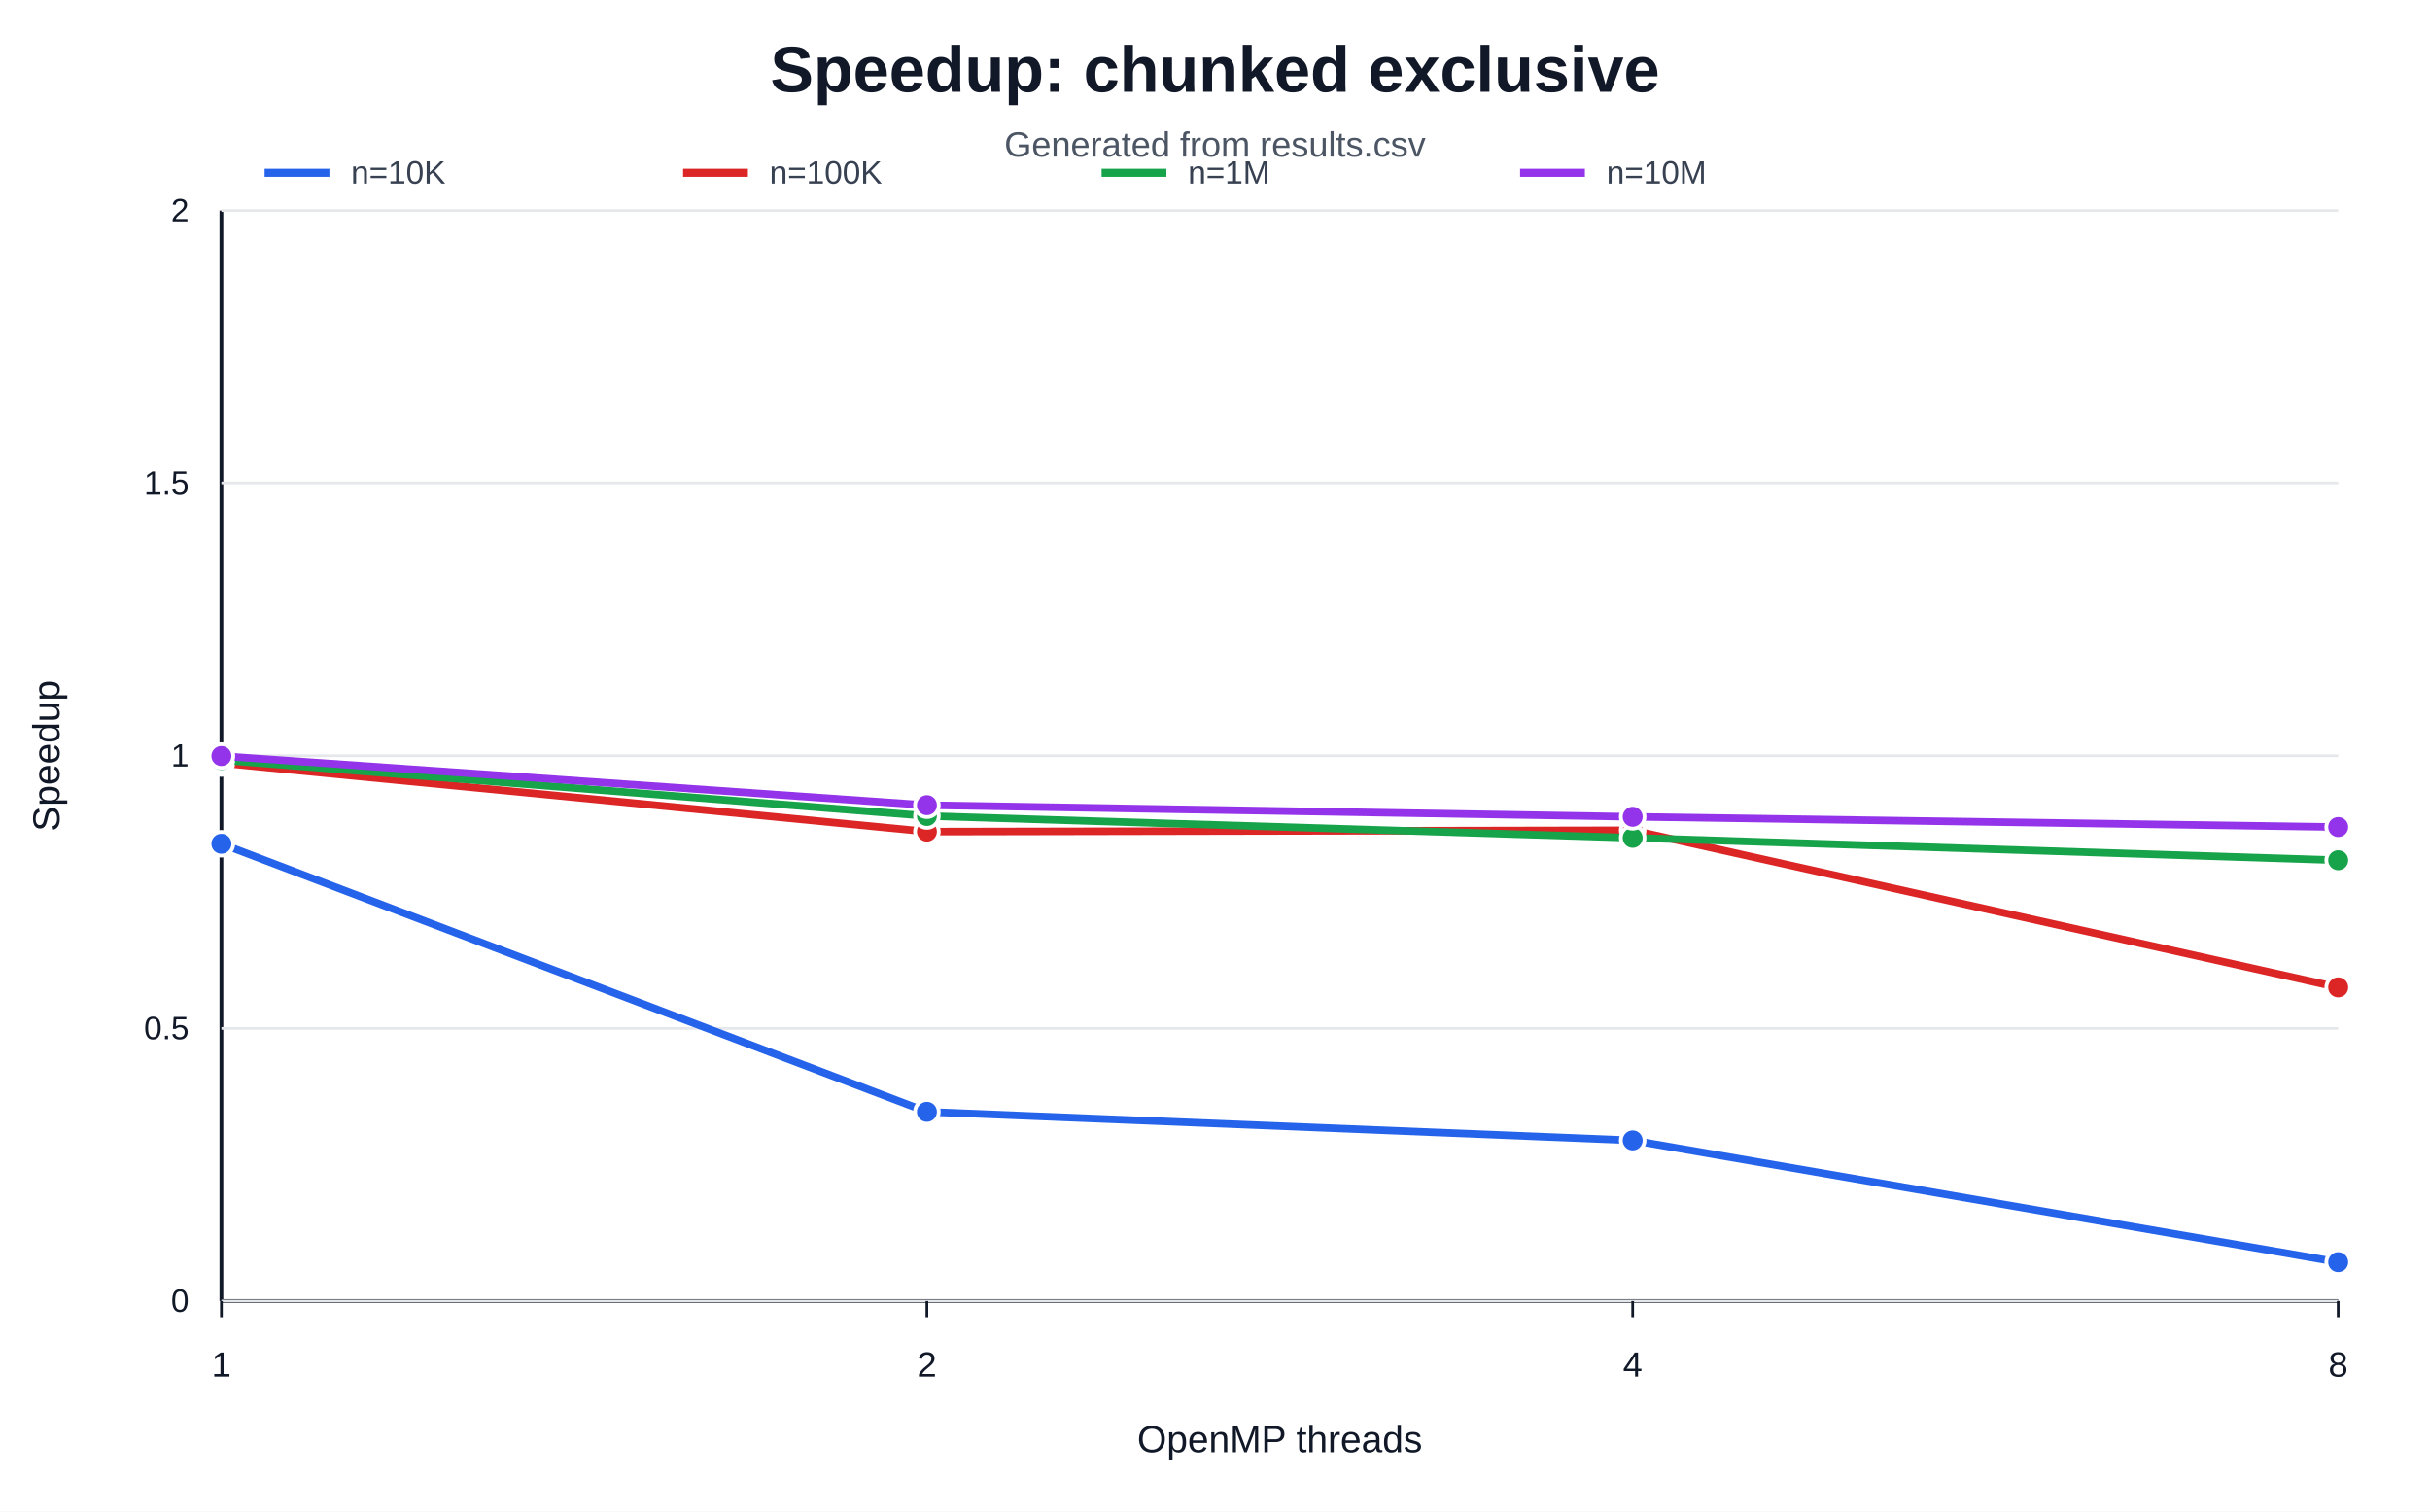
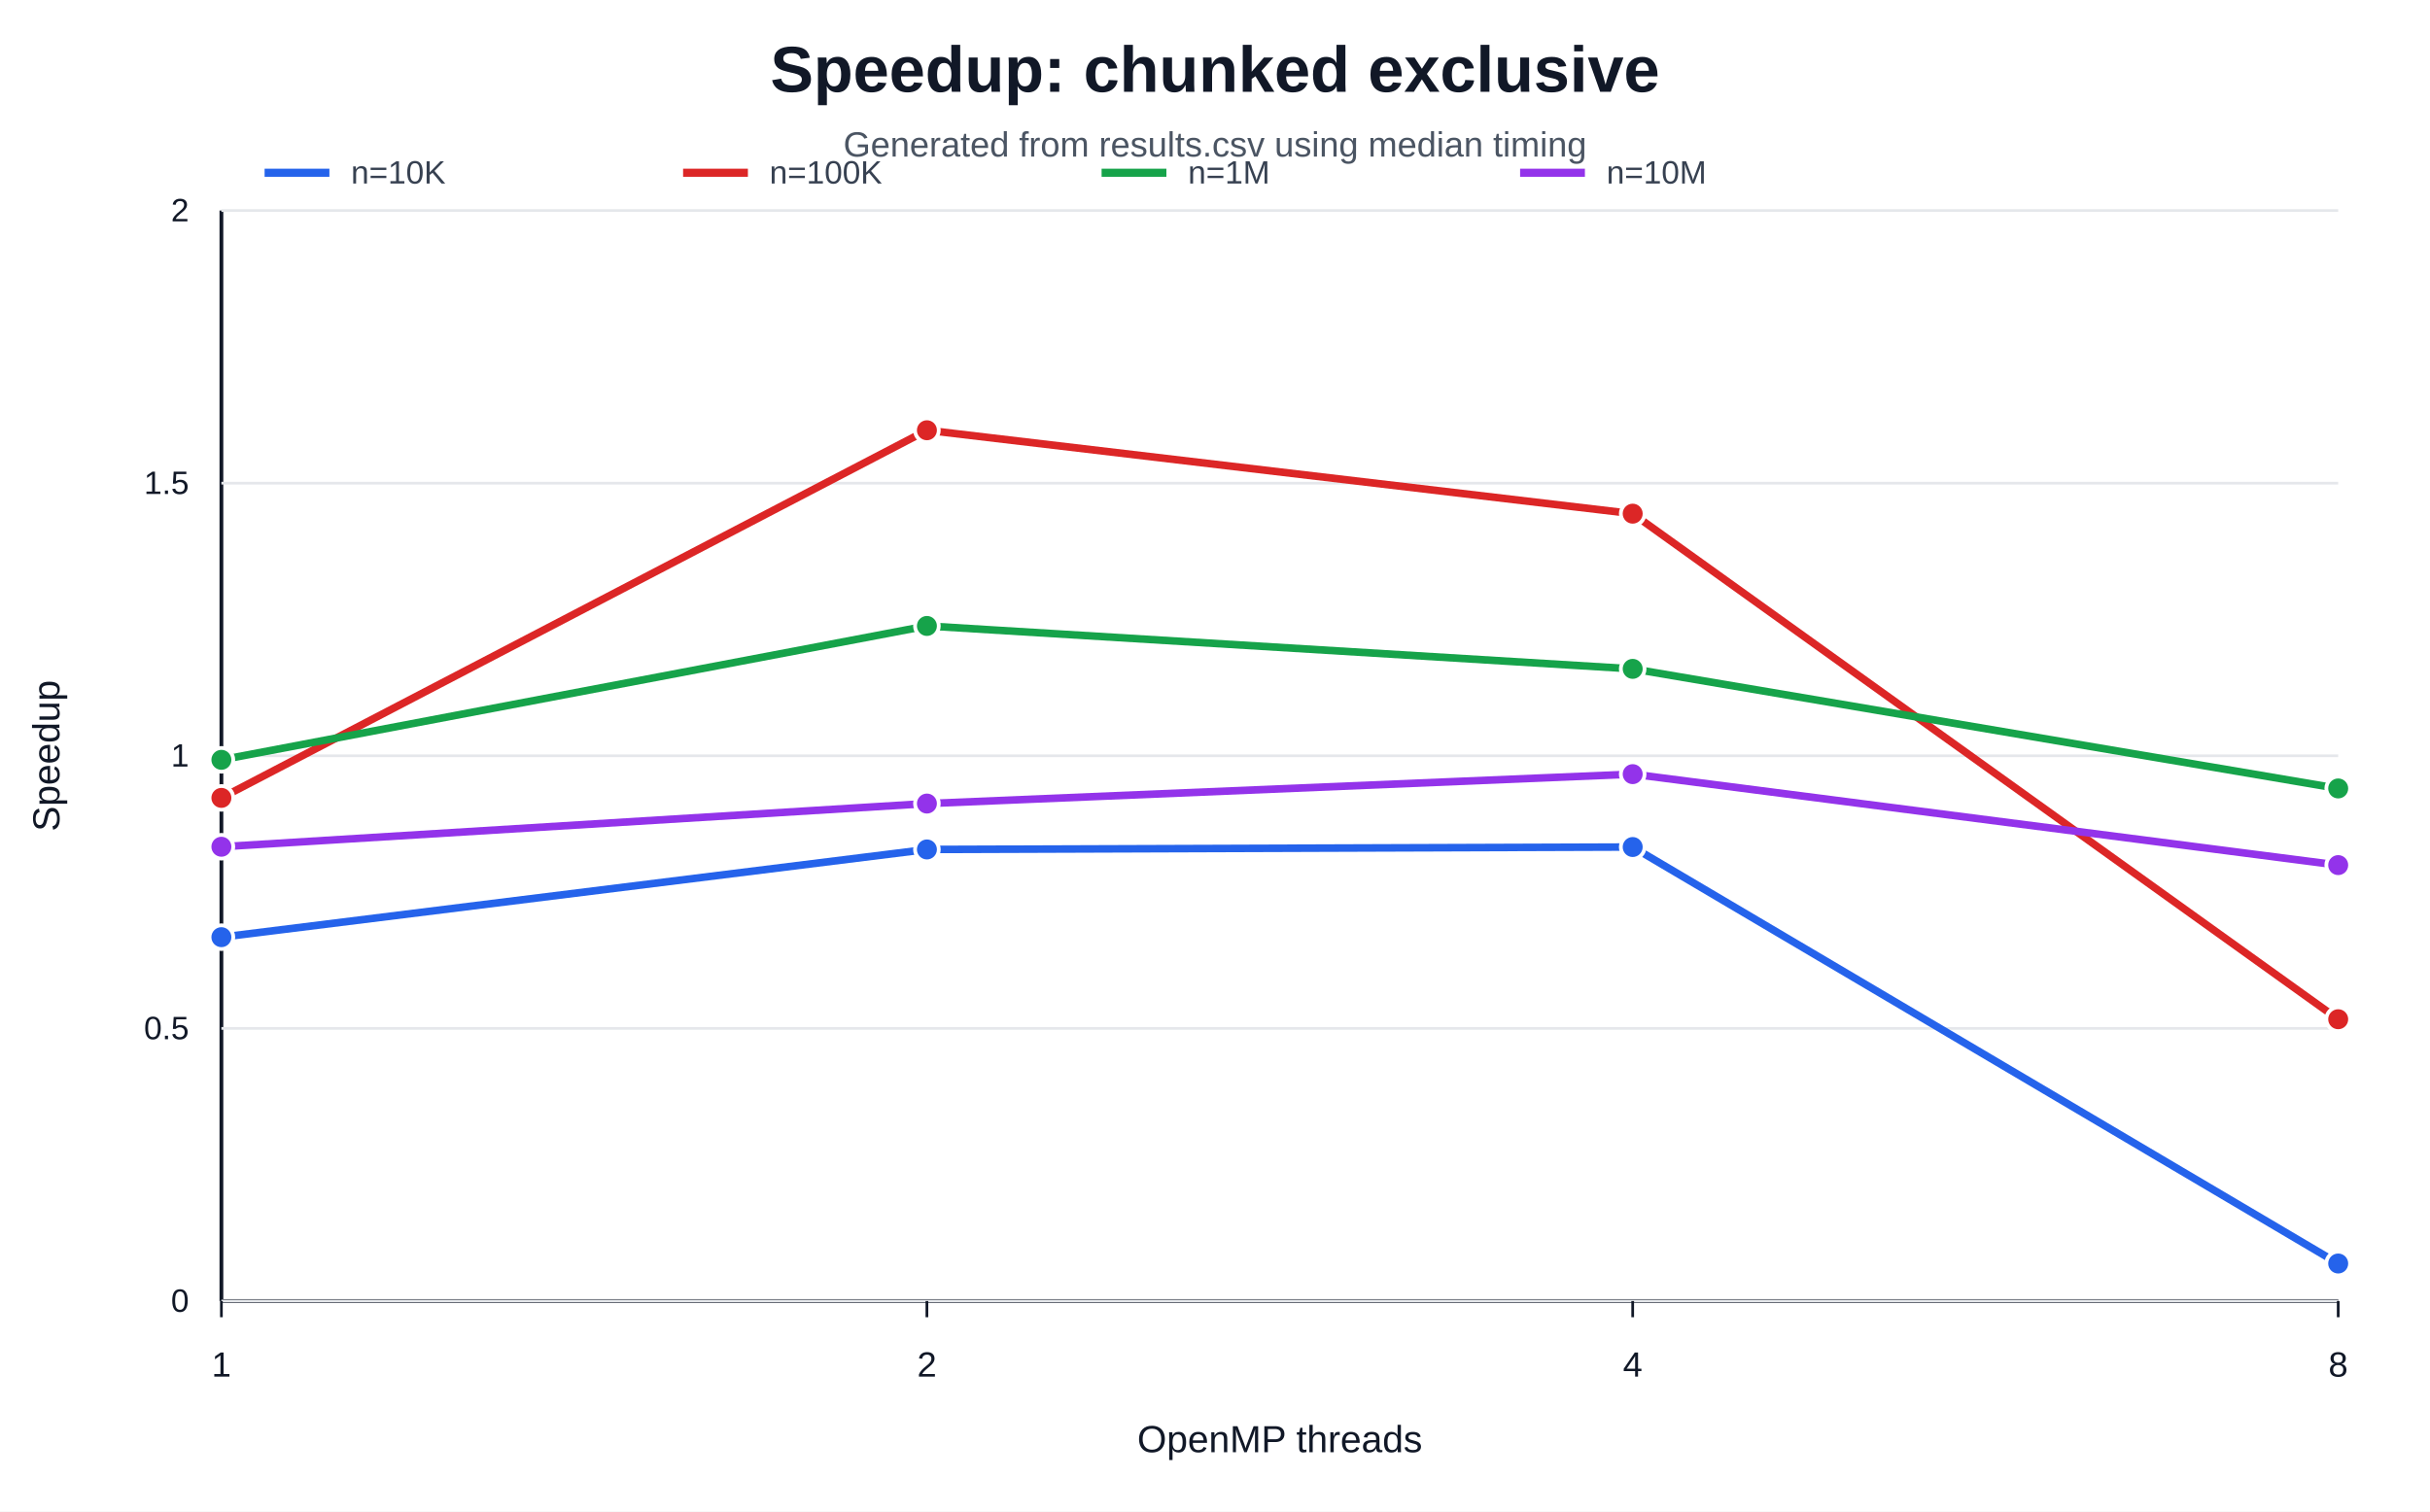
<svg xmlns="http://www.w3.org/2000/svg" width="900" height="560" viewBox="0 0 900 560">
  <rect width="100%" height="100%" fill="#ffffff" />
  <text x="450.0" y="34.0" text-anchor="middle" font-family="Arial, sans-serif" font-size="24" font-weight="700" fill="#111827">Speedup: chunked exclusive</text>
-   <text x="450.0" y="58.0" text-anchor="middle" font-family="Arial, sans-serif" font-size="13" font-weight="400" fill="#4b5563">Generated from results.csv</text>
+   <text x="450.0" y="58.0" text-anchor="middle" font-family="Arial, sans-serif" font-size="13" font-weight="400" fill="#4b5563">Generated from results.csv using median timing</text>
  <line x1="82" y1="78" x2="82" y2="482" stroke="#111827" stroke-width="1.4" />
  <line x1="82" y1="482" x2="866" y2="482" stroke="#111827" stroke-width="1.4" />
  <line x1="82" y1="482.0" x2="866" y2="482.0" stroke="#e5e7eb" stroke-width="1" />
  <text x="70.0" y="486.0" text-anchor="end" font-family="Arial, sans-serif" font-size="12" font-weight="400" fill="#111827">0</text>
  <line x1="82" y1="381.0" x2="866" y2="381.0" stroke="#e5e7eb" stroke-width="1" />
  <text x="70.0" y="385.0" text-anchor="end" font-family="Arial, sans-serif" font-size="12" font-weight="400" fill="#111827">0.5</text>
  <line x1="82" y1="280.0" x2="866" y2="280.0" stroke="#e5e7eb" stroke-width="1" />
  <text x="70.0" y="284.0" text-anchor="end" font-family="Arial, sans-serif" font-size="12" font-weight="400" fill="#111827">1</text>
  <line x1="82" y1="179.0" x2="866" y2="179.0" stroke="#e5e7eb" stroke-width="1" />
  <text x="70.0" y="183.0" text-anchor="end" font-family="Arial, sans-serif" font-size="12" font-weight="400" fill="#111827">1.5</text>
  <line x1="82" y1="78.0" x2="866" y2="78.0" stroke="#e5e7eb" stroke-width="1" />
  <text x="70.0" y="82.0" text-anchor="end" font-family="Arial, sans-serif" font-size="12" font-weight="400" fill="#111827">2</text>
  <line x1="82.0" y1="482" x2="82.0" y2="488" stroke="#111827" stroke-width="1" />
  <text x="82.0" y="510.0" text-anchor="middle" font-family="Arial, sans-serif" font-size="13" font-weight="400" fill="#111827">1</text>
  <line x1="343.3" y1="482" x2="343.3" y2="488" stroke="#111827" stroke-width="1" />
  <text x="343.3" y="510.0" text-anchor="middle" font-family="Arial, sans-serif" font-size="13" font-weight="400" fill="#111827">2</text>
  <line x1="604.7" y1="482" x2="604.7" y2="488" stroke="#111827" stroke-width="1" />
  <text x="604.7" y="510.0" text-anchor="middle" font-family="Arial, sans-serif" font-size="13" font-weight="400" fill="#111827">4</text>
  <line x1="866.0" y1="482" x2="866.0" y2="488" stroke="#111827" stroke-width="1" />
  <text x="866.0" y="510.0" text-anchor="middle" font-family="Arial, sans-serif" font-size="13" font-weight="400" fill="#111827">8</text>
  <text x="474.0" y="538.0" text-anchor="middle" font-family="Arial, sans-serif" font-size="14" font-weight="400" fill="#111827">OpenMP threads</text>
  <text x="22" y="280.0" text-anchor="middle" font-family="Arial, sans-serif" font-size="14" fill="#111827" transform="rotate(-90 22 280.0)">Speedup</text>
-   <path d="M 82.0 312.6 L 343.3 411.9 L 604.7 422.5 L 866.0 467.6" fill="none" stroke="#2563eb" stroke-width="2.8" stroke-linejoin="round" stroke-linecap="round" />
-   <circle cx="82.0" cy="312.6" r="4.4" fill="#2563eb" stroke="#ffffff" stroke-width="1.4" />
-   <circle cx="343.3" cy="411.9" r="4.4" fill="#2563eb" stroke="#ffffff" stroke-width="1.4" />
-   <circle cx="604.7" cy="422.5" r="4.4" fill="#2563eb" stroke="#ffffff" stroke-width="1.4" />
-   <circle cx="866.0" cy="467.6" r="4.4" fill="#2563eb" stroke="#ffffff" stroke-width="1.4" />
+   <path d="M 82.0 347.2 L 343.3 314.7 L 604.7 313.8 L 866.0 468.1" fill="none" stroke="#2563eb" stroke-width="2.8" stroke-linejoin="round" stroke-linecap="round" />
+   <circle cx="82.0" cy="347.2" r="4.4" fill="#2563eb" stroke="#ffffff" stroke-width="1.4" />
+   <circle cx="343.3" cy="314.7" r="4.4" fill="#2563eb" stroke="#ffffff" stroke-width="1.4" />
+   <circle cx="604.7" cy="313.8" r="4.4" fill="#2563eb" stroke="#ffffff" stroke-width="1.4" />
+   <circle cx="866.0" cy="468.1" r="4.4" fill="#2563eb" stroke="#ffffff" stroke-width="1.4" />
  <line x1="98" y1="64" x2="122" y2="64" stroke="#2563eb" stroke-width="3" />
  <text x="130.0" y="68.0" text-anchor="start" font-family="Arial, sans-serif" font-size="12" font-weight="400" fill="#374151">n=10K</text>
-   <path d="M 82.0 282.7 L 343.3 308.1 L 604.7 307.6 L 866.0 365.8" fill="none" stroke="#dc2626" stroke-width="2.8" stroke-linejoin="round" stroke-linecap="round" />
-   <circle cx="82.0" cy="282.7" r="4.4" fill="#dc2626" stroke="#ffffff" stroke-width="1.4" />
-   <circle cx="343.3" cy="308.1" r="4.4" fill="#dc2626" stroke="#ffffff" stroke-width="1.4" />
-   <circle cx="604.7" cy="307.6" r="4.4" fill="#dc2626" stroke="#ffffff" stroke-width="1.4" />
-   <circle cx="866.0" cy="365.8" r="4.4" fill="#dc2626" stroke="#ffffff" stroke-width="1.4" />
+   <path d="M 82.0 295.6 L 343.3 159.4 L 604.7 190.3 L 866.0 377.6" fill="none" stroke="#dc2626" stroke-width="2.8" stroke-linejoin="round" stroke-linecap="round" />
+   <circle cx="82.0" cy="295.6" r="4.4" fill="#dc2626" stroke="#ffffff" stroke-width="1.4" />
+   <circle cx="343.3" cy="159.4" r="4.4" fill="#dc2626" stroke="#ffffff" stroke-width="1.4" />
+   <circle cx="604.7" cy="190.3" r="4.4" fill="#dc2626" stroke="#ffffff" stroke-width="1.4" />
+   <circle cx="866.0" cy="377.6" r="4.4" fill="#dc2626" stroke="#ffffff" stroke-width="1.4" />
  <line x1="253" y1="64" x2="277" y2="64" stroke="#dc2626" stroke-width="3" />
  <text x="285.0" y="68.0" text-anchor="start" font-family="Arial, sans-serif" font-size="12" font-weight="400" fill="#374151">n=100K</text>
-   <path d="M 82.0 281.6 L 343.3 302.3 L 604.7 310.4 L 866.0 318.7" fill="none" stroke="#16a34a" stroke-width="2.8" stroke-linejoin="round" stroke-linecap="round" />
-   <circle cx="82.0" cy="281.6" r="4.4" fill="#16a34a" stroke="#ffffff" stroke-width="1.4" />
-   <circle cx="343.3" cy="302.3" r="4.4" fill="#16a34a" stroke="#ffffff" stroke-width="1.4" />
-   <circle cx="604.7" cy="310.4" r="4.4" fill="#16a34a" stroke="#ffffff" stroke-width="1.4" />
-   <circle cx="866.0" cy="318.7" r="4.4" fill="#16a34a" stroke="#ffffff" stroke-width="1.4" />
+   <path d="M 82.0 281.5 L 343.3 231.9 L 604.7 247.8 L 866.0 292.1" fill="none" stroke="#16a34a" stroke-width="2.8" stroke-linejoin="round" stroke-linecap="round" />
+   <circle cx="82.0" cy="281.5" r="4.4" fill="#16a34a" stroke="#ffffff" stroke-width="1.4" />
+   <circle cx="343.3" cy="231.9" r="4.4" fill="#16a34a" stroke="#ffffff" stroke-width="1.4" />
+   <circle cx="604.7" cy="247.8" r="4.4" fill="#16a34a" stroke="#ffffff" stroke-width="1.4" />
+   <circle cx="866.0" cy="292.1" r="4.4" fill="#16a34a" stroke="#ffffff" stroke-width="1.4" />
  <line x1="408" y1="64" x2="432" y2="64" stroke="#16a34a" stroke-width="3" />
  <text x="440.0" y="68.0" text-anchor="start" font-family="Arial, sans-serif" font-size="12" font-weight="400" fill="#374151">n=1M</text>
-   <path d="M 82.0 280.1 L 343.3 298.3 L 604.7 302.6 L 866.0 306.4" fill="none" stroke="#9333ea" stroke-width="2.8" stroke-linejoin="round" stroke-linecap="round" />
-   <circle cx="82.0" cy="280.1" r="4.4" fill="#9333ea" stroke="#ffffff" stroke-width="1.4" />
-   <circle cx="343.3" cy="298.3" r="4.4" fill="#9333ea" stroke="#ffffff" stroke-width="1.4" />
-   <circle cx="604.7" cy="302.6" r="4.4" fill="#9333ea" stroke="#ffffff" stroke-width="1.4" />
-   <circle cx="866.0" cy="306.4" r="4.4" fill="#9333ea" stroke="#ffffff" stroke-width="1.4" />
+   <path d="M 82.0 313.7 L 343.3 297.7 L 604.7 286.8 L 866.0 320.5" fill="none" stroke="#9333ea" stroke-width="2.8" stroke-linejoin="round" stroke-linecap="round" />
+   <circle cx="82.0" cy="313.7" r="4.4" fill="#9333ea" stroke="#ffffff" stroke-width="1.4" />
+   <circle cx="343.3" cy="297.7" r="4.4" fill="#9333ea" stroke="#ffffff" stroke-width="1.4" />
+   <circle cx="604.7" cy="286.8" r="4.4" fill="#9333ea" stroke="#ffffff" stroke-width="1.4" />
+   <circle cx="866.0" cy="320.5" r="4.4" fill="#9333ea" stroke="#ffffff" stroke-width="1.4" />
  <line x1="563" y1="64" x2="587" y2="64" stroke="#9333ea" stroke-width="3" />
  <text x="595.0" y="68.0" text-anchor="start" font-family="Arial, sans-serif" font-size="12" font-weight="400" fill="#374151">n=10M</text>
</svg>
